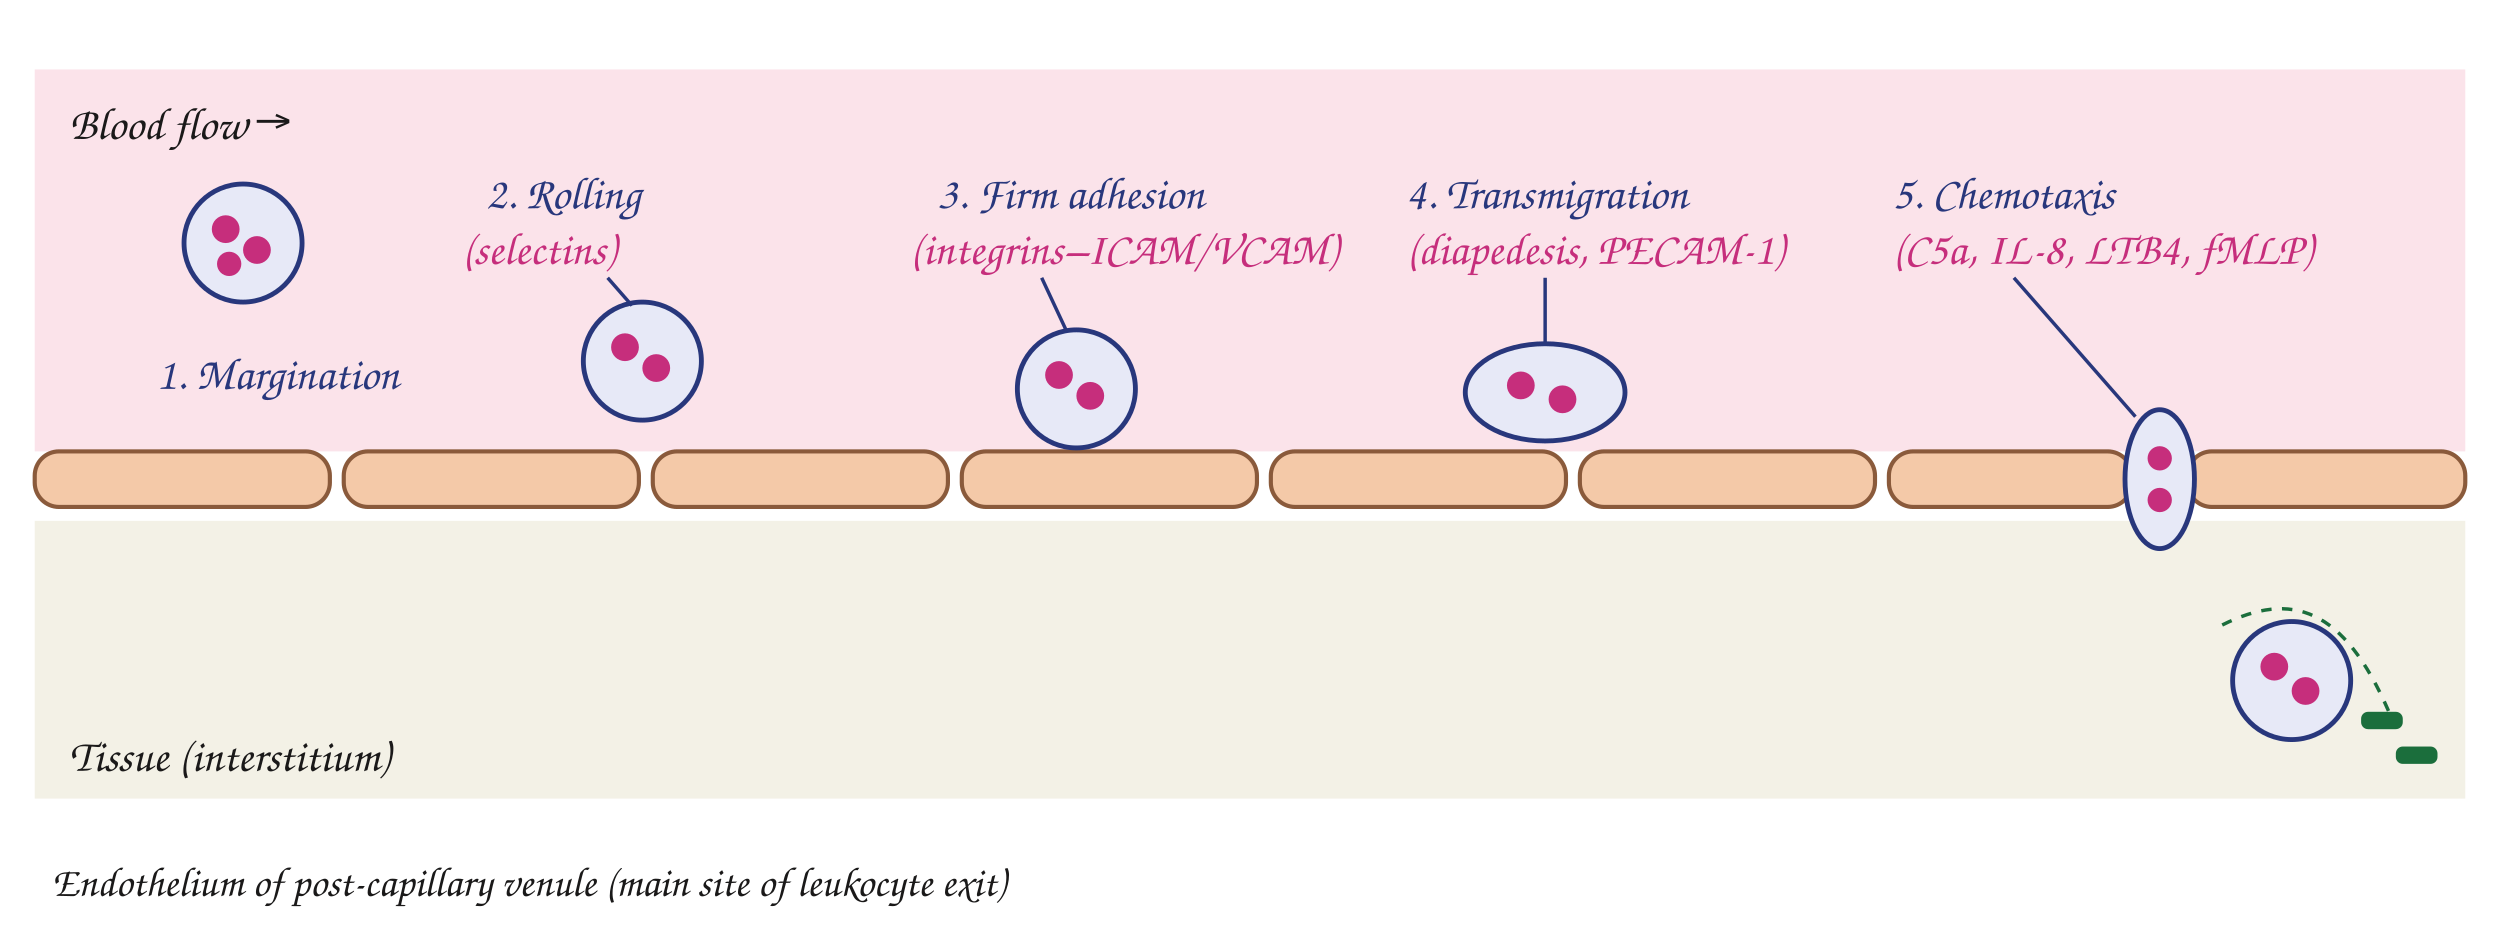
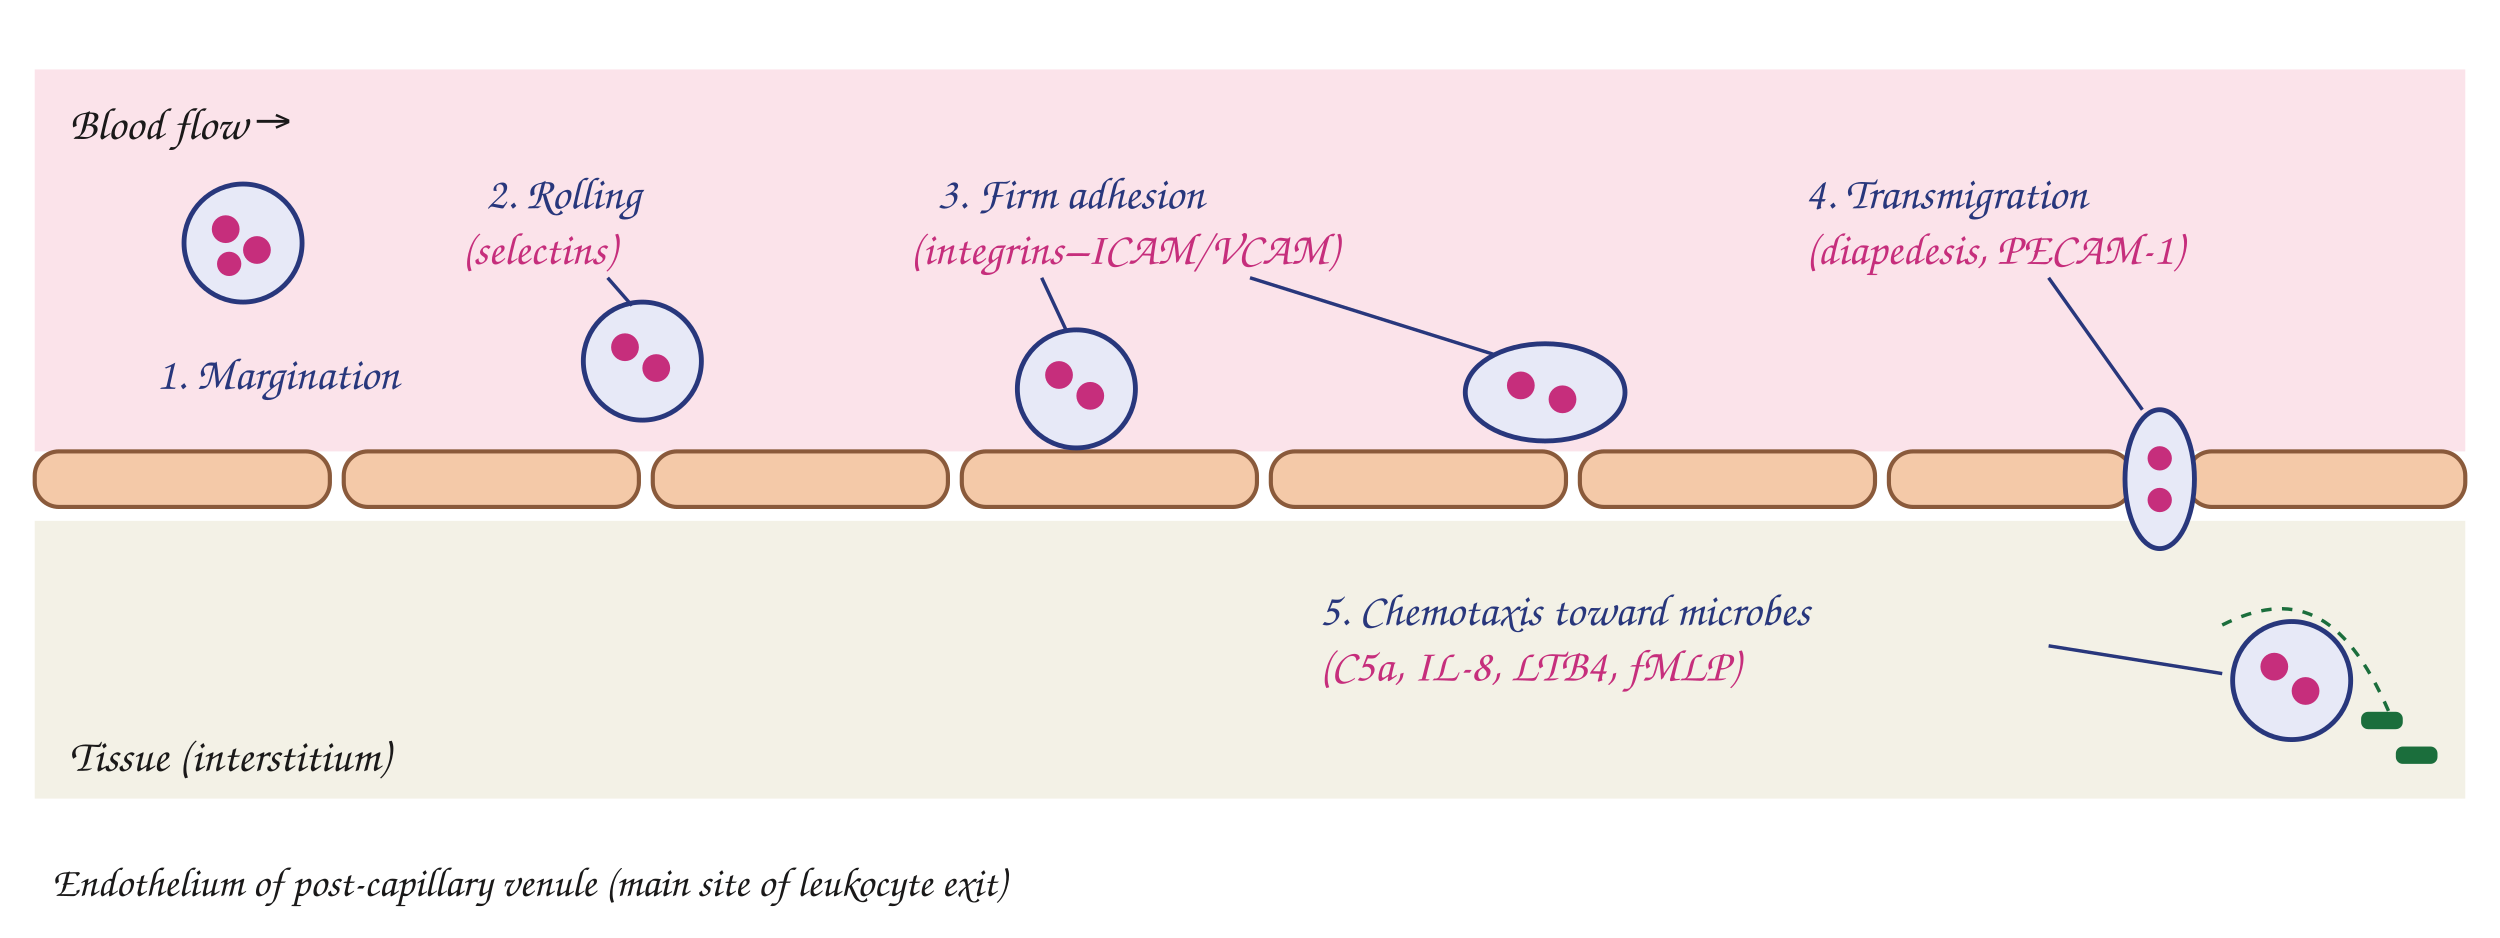
<svg xmlns="http://www.w3.org/2000/svg" viewBox="0 0 720 270" font-family="Coming Soon, cursive" font-size="13">
  <rect x="10" y="20" width="700" height="110" fill="#FBE3EA" stroke="none" />
  <text x="20" y="40" fill="#1A1919">Blood flow →</text>
  <g fill="#F4C9A8" stroke="#8A5A3B" stroke-width="1.2">
    <rect x="10" y="130" width="85" height="16" rx="7" />
    <rect x="99" y="130" width="85" height="16" rx="7" />
    <rect x="188" y="130" width="85" height="16" rx="7" />
    <rect x="277" y="130" width="85" height="16" rx="7" />
    <rect x="366" y="130" width="85" height="16" rx="7" />
    <rect x="455" y="130" width="85" height="16" rx="7" />
    <rect x="544" y="130" width="70" height="16" rx="7" />
    <rect x="630" y="130" width="80" height="16" rx="7" />
  </g>
  <rect x="10" y="150" width="700" height="80" fill="#F3F1E6" />
  <text x="20" y="222" fill="#1A1919">Tissue (interstitium)</text>
  <g stroke="#28377C" stroke-width="1.4" fill="#E7E9F7">
    <circle cx="70" cy="70" r="17" />
    <circle cx="185" cy="104" r="17" />
    <circle cx="310" cy="112" r="17" />
    <ellipse cx="445" cy="113" rx="23" ry="14" />
    <ellipse cx="622" cy="138" rx="10" ry="20" />
    <circle cx="660" cy="196" r="17" />
  </g>
  <g fill="#C62E7C">
    <circle cx="65" cy="66" r="4" />
    <circle cx="74" cy="72" r="4" />
    <circle cx="66" cy="76" r="3.5" />
    <circle cx="180" cy="100" r="4" />
    <circle cx="189" cy="106" r="4" />
    <circle cx="305" cy="108" r="4" />
    <circle cx="314" cy="114" r="4" />
    <circle cx="438" cy="111" r="4" />
    <circle cx="450" cy="115" r="4" />
    <circle cx="622" cy="132" r="3.5" />
    <circle cx="622" cy="144" r="3.5" />
    <circle cx="655" cy="192" r="4" />
    <circle cx="664" cy="199" r="4" />
  </g>
  <g fill="#1B6E3C">
    <rect x="690" y="215" width="12" height="5" rx="2" />
    <rect x="680" y="205" width="12" height="5" rx="2" />
  </g>
  <path d="M640 180 C 660 170, 675 175, 688 205" stroke="#1B6E3C" stroke-dasharray="3 3" fill="none" />
  <g fill="#28377C">
    <text x="45" y="112">1. Margination</text>
    <text x="140" y="60">2. Rolling</text>
    <text x="133" y="76" fill="#C62E7C">(selectins)</text>
    <text x="270" y="60">3. Firm adhesion</text>
    <text x="262" y="76" fill="#C62E7C">(integrins–ICAM/VCAM)</text>
-     <text x="405" y="60">4. Transmigration</text>
-     <text x="405" y="76" fill="#C62E7C">(diapedesis, PECAM-1)</text>
-     <text x="545" y="60">5. Chemotaxis</text>
-     <text x="545" y="76" fill="#C62E7C">(C5a, IL-8, LTB4, fMLP)</text>
+     <text x="520" y="60">4. Transmigration</text>
+     <text x="520" y="76" fill="#C62E7C">(diapedesis, PECAM-1)</text>
+     <text x="380" y="180">5. Chemotaxis toward microbes</text>
+     <text x="380" y="196" fill="#C62E7C">(C5a, IL-8, LTB4, fMLP)</text>
  </g>
  <g stroke="#28377C" fill="none" stroke-width="1">
    <path d="M175 80 L182 88" />
    <path d="M300 80 L307 95" />
-     <path d="M445 80 L445 99" />
-     <path d="M580 80 L615 120" />
+     <path d="M360 80 L430 102" />
+     <path d="M590 80 L617 118" />
+     <path d="M590 186 L640 194" />
  </g>
  <text x="15" y="258" fill="#1A1919" font-size="12">Endothelium of post-capillary venule (main site of leukocyte exit)</text>
</svg>
